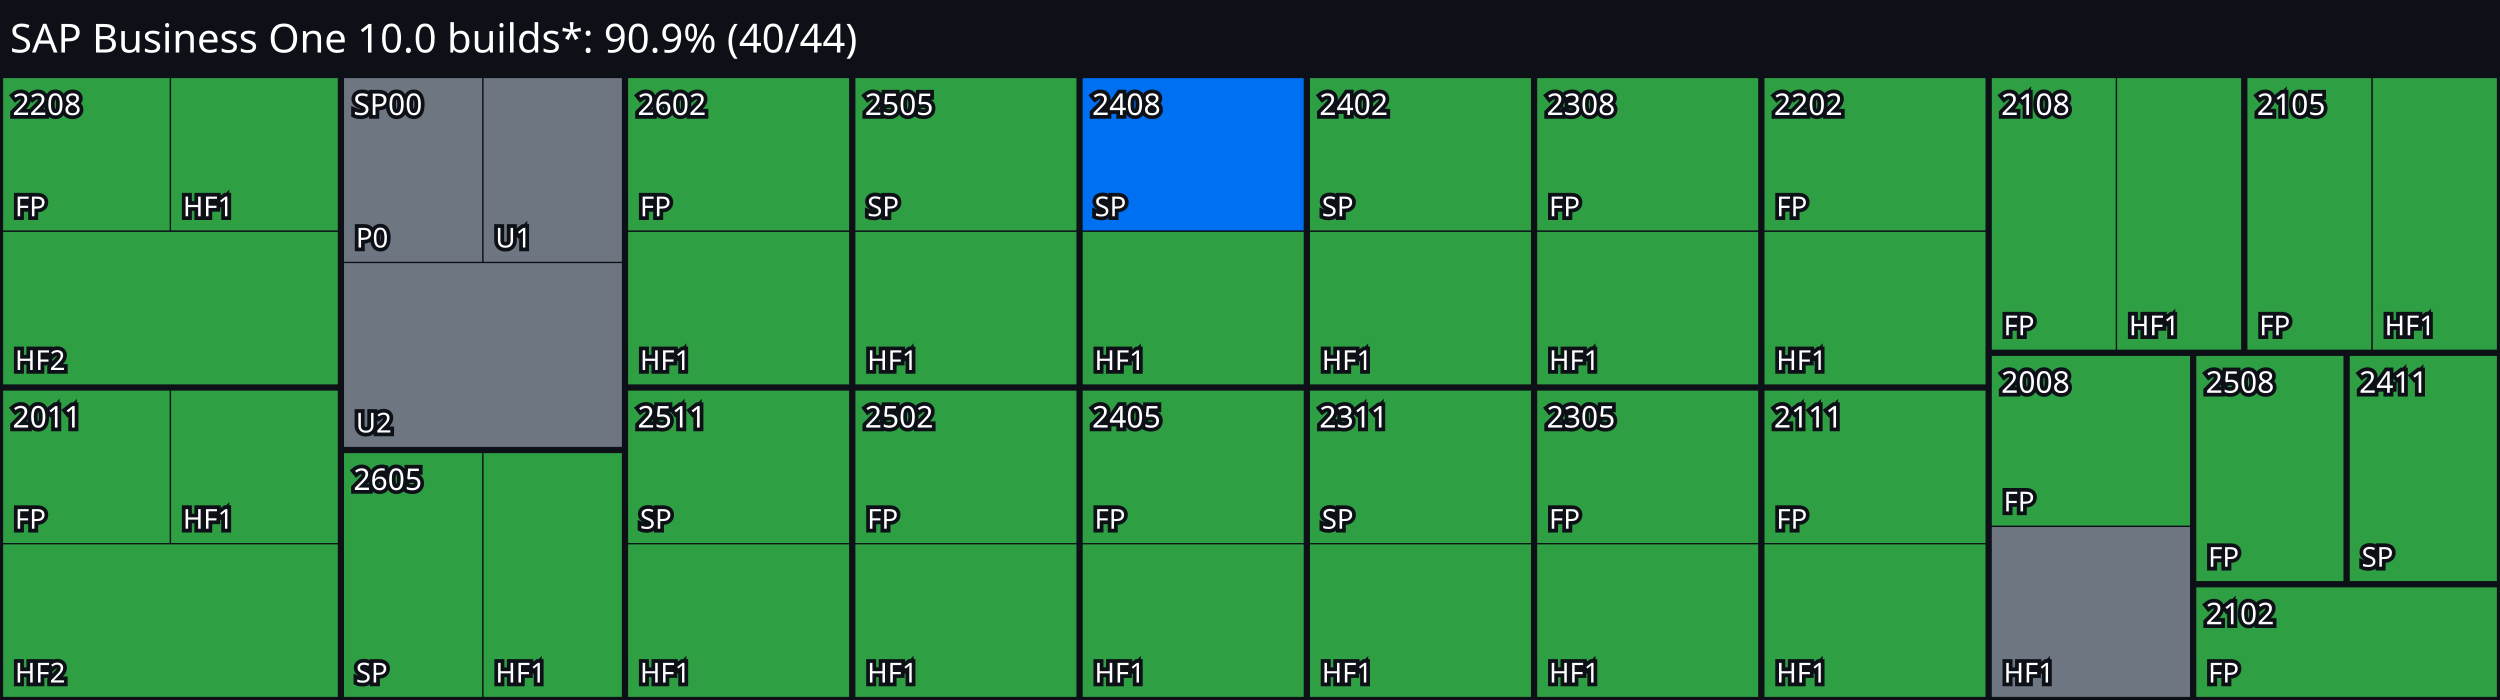
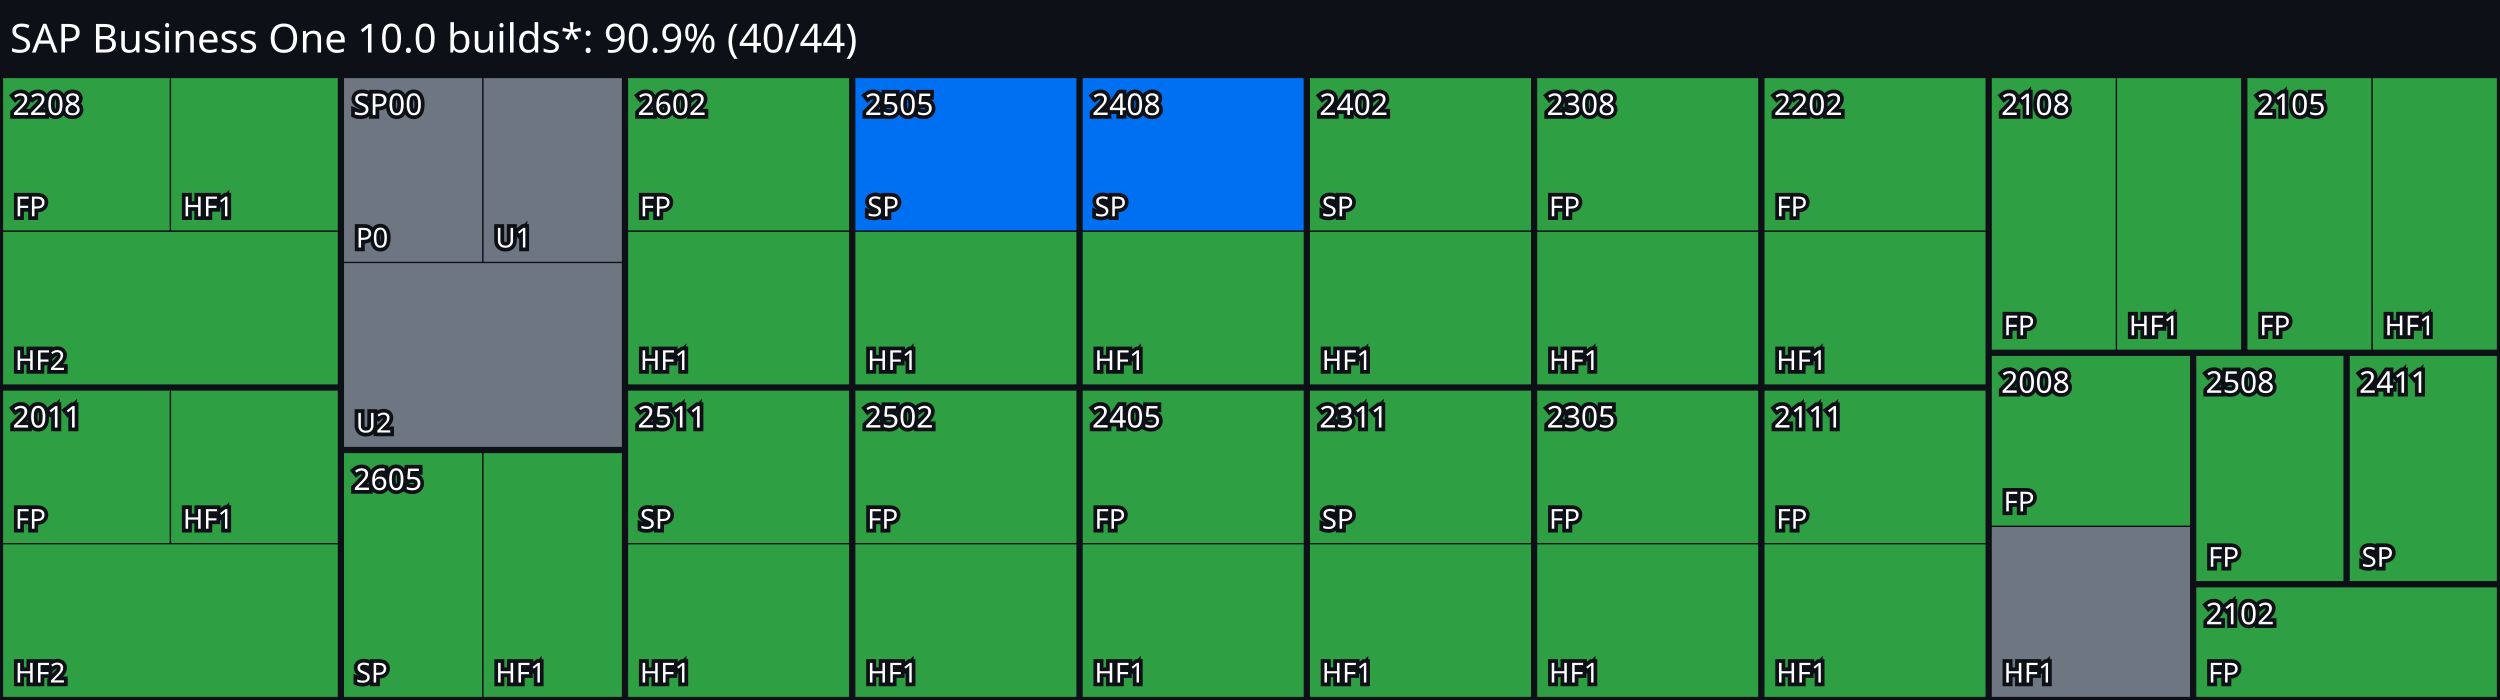
<svg xmlns="http://www.w3.org/2000/svg" viewBox="0 0 1000 280" width="1000" height="280">
  <rect x="0.00" y="0.00" width="1000.00" height="280.00" fill="#0d1117" stroke="#0d1117" stroke-width="0" />
  <text x="4.00" y="21.00" font-family="sans-serif" font-size="16" fill="#ffffff" stroke="#0d1117" stroke-width="3" paint-order="stroke">SAP Business One 10.0 builds*: 90.9% (40/44)</text>
  <g>
    <rect x="1.00" y="31.00" width="67.18" height="61.50" fill="#2ea043" stroke="#0d1117" stroke-width="0.5" />
    <text x="6.00" y="86.50" font-family="sans-serif" font-size="11" fill="#ffffff" stroke="#0d1117" stroke-width="3" paint-order="stroke">FP</text>
    <rect x="68.18" y="31.00" width="67.18" height="61.50" fill="#2ea043" stroke="#0d1117" stroke-width="0.5" />
    <text x="73.18" y="86.50" font-family="sans-serif" font-size="11" fill="#ffffff" stroke="#0d1117" stroke-width="3" paint-order="stroke">HF1</text>
    <rect x="1.00" y="92.50" width="134.36" height="61.50" fill="#2ea043" stroke="#0d1117" stroke-width="0.5" />
    <text x="6.00" y="148.00" font-family="sans-serif" font-size="11" fill="#ffffff" stroke="#0d1117" stroke-width="3" paint-order="stroke">HF2</text>
    <rect x="0.00" y="30.00" width="136.36" height="125.00" fill="none" stroke="#0d1117" stroke-width="2" />
    <text x="5.00" y="46.00" font-family="sans-serif" font-size="12" fill="#ffffff" stroke="#0d1117" stroke-width="3" paint-order="stroke">2208</text>
  </g>
  <g>
    <rect x="1.00" y="156.00" width="67.18" height="61.50" fill="#2ea043" stroke="#0d1117" stroke-width="0.5" />
    <text x="6.00" y="211.50" font-family="sans-serif" font-size="11" fill="#ffffff" stroke="#0d1117" stroke-width="3" paint-order="stroke">FP</text>
    <rect x="68.18" y="156.00" width="67.18" height="61.50" fill="#2ea043" stroke="#0d1117" stroke-width="0.5" />
    <text x="73.18" y="211.50" font-family="sans-serif" font-size="11" fill="#ffffff" stroke="#0d1117" stroke-width="3" paint-order="stroke">HF1</text>
    <rect x="1.00" y="217.50" width="134.36" height="61.50" fill="#2ea043" stroke="#0d1117" stroke-width="0.5" />
    <text x="6.00" y="273.00" font-family="sans-serif" font-size="11" fill="#ffffff" stroke="#0d1117" stroke-width="3" paint-order="stroke">HF2</text>
    <rect x="0.00" y="155.00" width="136.36" height="125.00" fill="none" stroke="#0d1117" stroke-width="2" />
    <text x="5.00" y="171.00" font-family="sans-serif" font-size="12" fill="#ffffff" stroke="#0d1117" stroke-width="3" paint-order="stroke">2011</text>
  </g>
  <g>
    <rect x="137.36" y="31.00" width="55.82" height="74.00" fill="#6e7681" stroke="#0d1117" stroke-width="0.5" />
    <text x="142.36" y="99.00" font-family="sans-serif" font-size="11" fill="#ffffff" stroke="#0d1117" stroke-width="3" paint-order="stroke">P0</text>
    <rect x="193.18" y="31.00" width="55.82" height="74.00" fill="#6e7681" stroke="#0d1117" stroke-width="0.5" />
    <text x="198.18" y="99.00" font-family="sans-serif" font-size="11" fill="#ffffff" stroke="#0d1117" stroke-width="3" paint-order="stroke">U1</text>
    <rect x="137.36" y="105.00" width="111.64" height="74.00" fill="#6e7681" stroke="#0d1117" stroke-width="0.5" />
    <text x="142.36" y="173.00" font-family="sans-serif" font-size="11" fill="#ffffff" stroke="#0d1117" stroke-width="3" paint-order="stroke">U2</text>
    <rect x="136.36" y="30.00" width="113.64" height="150.00" fill="none" stroke="#0d1117" stroke-width="2" />
    <text x="141.36" y="46.00" font-family="sans-serif" font-size="12" fill="#ffffff" stroke="#0d1117" stroke-width="3" paint-order="stroke">SP00</text>
  </g>
  <g>
    <rect x="137.36" y="181.00" width="55.82" height="98.00" fill="#2ea043" stroke="#0d1117" stroke-width="0.5" />
    <text x="142.36" y="273.00" font-family="sans-serif" font-size="11" fill="#ffffff" stroke="#0d1117" stroke-width="3" paint-order="stroke">SP</text>
    <rect x="193.18" y="181.00" width="55.82" height="98.00" fill="#2ea043" stroke="#0d1117" stroke-width="0.5" />
    <text x="198.18" y="273.00" font-family="sans-serif" font-size="11" fill="#ffffff" stroke="#0d1117" stroke-width="3" paint-order="stroke">HF1</text>
    <rect x="136.36" y="180.00" width="113.64" height="100.00" fill="none" stroke="#0d1117" stroke-width="2" />
    <text x="141.36" y="196.00" font-family="sans-serif" font-size="12" fill="#ffffff" stroke="#0d1117" stroke-width="3" paint-order="stroke">2605</text>
  </g>
  <g>
    <rect x="251.00" y="31.00" width="88.91" height="61.50" fill="#2ea043" stroke="#0d1117" stroke-width="0.5" />
    <text x="256.00" y="86.50" font-family="sans-serif" font-size="11" fill="#ffffff" stroke="#0d1117" stroke-width="3" paint-order="stroke">FP</text>
    <rect x="251.00" y="92.50" width="88.91" height="61.50" fill="#2ea043" stroke="#0d1117" stroke-width="0.5" />
    <text x="256.00" y="148.00" font-family="sans-serif" font-size="11" fill="#ffffff" stroke="#0d1117" stroke-width="3" paint-order="stroke">HF1</text>
    <rect x="250.00" y="30.00" width="90.91" height="125.00" fill="none" stroke="#0d1117" stroke-width="2" />
    <text x="255.00" y="46.00" font-family="sans-serif" font-size="12" fill="#ffffff" stroke="#0d1117" stroke-width="3" paint-order="stroke">2602</text>
  </g>
  <g>
    <rect x="251.00" y="156.00" width="88.91" height="61.50" fill="#2ea043" stroke="#0d1117" stroke-width="0.5" />
    <text x="256.00" y="211.50" font-family="sans-serif" font-size="11" fill="#ffffff" stroke="#0d1117" stroke-width="3" paint-order="stroke">SP</text>
    <rect x="251.00" y="217.50" width="88.91" height="61.50" fill="#2ea043" stroke="#0d1117" stroke-width="0.5" />
    <text x="256.00" y="273.00" font-family="sans-serif" font-size="11" fill="#ffffff" stroke="#0d1117" stroke-width="3" paint-order="stroke">HF1</text>
    <rect x="250.00" y="155.00" width="90.91" height="125.00" fill="none" stroke="#0d1117" stroke-width="2" />
    <text x="255.00" y="171.00" font-family="sans-serif" font-size="12" fill="#ffffff" stroke="#0d1117" stroke-width="3" paint-order="stroke">2511</text>
  </g>
  <g>
-     <rect x="341.91" y="31.00" width="88.91" height="61.50" fill="#2ea043" stroke="#0d1117" stroke-width="0.5" />
+     <rect x="341.91" y="31.00" width="88.91" height="61.50" fill="#0070F2" stroke="#0d1117" stroke-width="0.5" />
    <text x="346.91" y="86.50" font-family="sans-serif" font-size="11" fill="#ffffff" stroke="#0d1117" stroke-width="3" paint-order="stroke">SP</text>
    <rect x="341.91" y="92.50" width="88.91" height="61.50" fill="#2ea043" stroke="#0d1117" stroke-width="0.5" />
    <text x="346.91" y="148.00" font-family="sans-serif" font-size="11" fill="#ffffff" stroke="#0d1117" stroke-width="3" paint-order="stroke">HF1</text>
    <rect x="340.91" y="30.00" width="90.91" height="125.00" fill="none" stroke="#0d1117" stroke-width="2" />
    <text x="345.91" y="46.00" font-family="sans-serif" font-size="12" fill="#ffffff" stroke="#0d1117" stroke-width="3" paint-order="stroke">2505</text>
  </g>
  <g>
    <rect x="341.91" y="156.00" width="88.91" height="61.50" fill="#2ea043" stroke="#0d1117" stroke-width="0.5" />
    <text x="346.91" y="211.50" font-family="sans-serif" font-size="11" fill="#ffffff" stroke="#0d1117" stroke-width="3" paint-order="stroke">FP</text>
    <rect x="341.91" y="217.50" width="88.91" height="61.50" fill="#2ea043" stroke="#0d1117" stroke-width="0.5" />
    <text x="346.91" y="273.00" font-family="sans-serif" font-size="11" fill="#ffffff" stroke="#0d1117" stroke-width="3" paint-order="stroke">HF1</text>
    <rect x="340.91" y="155.00" width="90.91" height="125.00" fill="none" stroke="#0d1117" stroke-width="2" />
    <text x="345.91" y="171.00" font-family="sans-serif" font-size="12" fill="#ffffff" stroke="#0d1117" stroke-width="3" paint-order="stroke">2502</text>
  </g>
  <g>
    <rect x="432.82" y="31.00" width="88.91" height="61.50" fill="#0070F2" stroke="#0d1117" stroke-width="0.5" />
    <text x="437.82" y="86.50" font-family="sans-serif" font-size="11" fill="#ffffff" stroke="#0d1117" stroke-width="3" paint-order="stroke">SP</text>
    <rect x="432.82" y="92.50" width="88.91" height="61.50" fill="#2ea043" stroke="#0d1117" stroke-width="0.5" />
    <text x="437.82" y="148.00" font-family="sans-serif" font-size="11" fill="#ffffff" stroke="#0d1117" stroke-width="3" paint-order="stroke">HF1</text>
    <rect x="431.82" y="30.00" width="90.91" height="125.00" fill="none" stroke="#0d1117" stroke-width="2" />
    <text x="436.82" y="46.00" font-family="sans-serif" font-size="12" fill="#ffffff" stroke="#0d1117" stroke-width="3" paint-order="stroke">2408</text>
  </g>
  <g>
    <rect x="432.82" y="156.00" width="88.91" height="61.50" fill="#2ea043" stroke="#0d1117" stroke-width="0.5" />
    <text x="437.82" y="211.50" font-family="sans-serif" font-size="11" fill="#ffffff" stroke="#0d1117" stroke-width="3" paint-order="stroke">FP</text>
    <rect x="432.82" y="217.50" width="88.91" height="61.50" fill="#2ea043" stroke="#0d1117" stroke-width="0.5" />
    <text x="437.82" y="273.00" font-family="sans-serif" font-size="11" fill="#ffffff" stroke="#0d1117" stroke-width="3" paint-order="stroke">HF1</text>
    <rect x="431.82" y="155.00" width="90.91" height="125.00" fill="none" stroke="#0d1117" stroke-width="2" />
    <text x="436.82" y="171.00" font-family="sans-serif" font-size="12" fill="#ffffff" stroke="#0d1117" stroke-width="3" paint-order="stroke">2405</text>
  </g>
  <g>
    <rect x="523.73" y="31.00" width="88.91" height="61.50" fill="#2ea043" stroke="#0d1117" stroke-width="0.5" />
    <text x="528.73" y="86.50" font-family="sans-serif" font-size="11" fill="#ffffff" stroke="#0d1117" stroke-width="3" paint-order="stroke">SP</text>
    <rect x="523.73" y="92.50" width="88.91" height="61.50" fill="#2ea043" stroke="#0d1117" stroke-width="0.5" />
    <text x="528.73" y="148.00" font-family="sans-serif" font-size="11" fill="#ffffff" stroke="#0d1117" stroke-width="3" paint-order="stroke">HF1</text>
    <rect x="522.73" y="30.00" width="90.91" height="125.00" fill="none" stroke="#0d1117" stroke-width="2" />
    <text x="527.73" y="46.00" font-family="sans-serif" font-size="12" fill="#ffffff" stroke="#0d1117" stroke-width="3" paint-order="stroke">2402</text>
  </g>
  <g>
    <rect x="523.73" y="156.00" width="88.91" height="61.50" fill="#2ea043" stroke="#0d1117" stroke-width="0.5" />
    <text x="528.73" y="211.50" font-family="sans-serif" font-size="11" fill="#ffffff" stroke="#0d1117" stroke-width="3" paint-order="stroke">SP</text>
    <rect x="523.73" y="217.50" width="88.91" height="61.50" fill="#2ea043" stroke="#0d1117" stroke-width="0.5" />
    <text x="528.73" y="273.00" font-family="sans-serif" font-size="11" fill="#ffffff" stroke="#0d1117" stroke-width="3" paint-order="stroke">HF1</text>
    <rect x="522.73" y="155.00" width="90.91" height="125.00" fill="none" stroke="#0d1117" stroke-width="2" />
    <text x="527.73" y="171.00" font-family="sans-serif" font-size="12" fill="#ffffff" stroke="#0d1117" stroke-width="3" paint-order="stroke">2311</text>
  </g>
  <g>
    <rect x="614.64" y="31.00" width="88.91" height="61.50" fill="#2ea043" stroke="#0d1117" stroke-width="0.5" />
    <text x="619.64" y="86.50" font-family="sans-serif" font-size="11" fill="#ffffff" stroke="#0d1117" stroke-width="3" paint-order="stroke">FP</text>
    <rect x="614.64" y="92.50" width="88.91" height="61.50" fill="#2ea043" stroke="#0d1117" stroke-width="0.5" />
    <text x="619.64" y="148.00" font-family="sans-serif" font-size="11" fill="#ffffff" stroke="#0d1117" stroke-width="3" paint-order="stroke">HF1</text>
    <rect x="613.64" y="30.00" width="90.91" height="125.00" fill="none" stroke="#0d1117" stroke-width="2" />
    <text x="618.64" y="46.00" font-family="sans-serif" font-size="12" fill="#ffffff" stroke="#0d1117" stroke-width="3" paint-order="stroke">2308</text>
  </g>
  <g>
    <rect x="614.64" y="156.00" width="88.91" height="61.50" fill="#2ea043" stroke="#0d1117" stroke-width="0.5" />
    <text x="619.64" y="211.50" font-family="sans-serif" font-size="11" fill="#ffffff" stroke="#0d1117" stroke-width="3" paint-order="stroke">FP</text>
    <rect x="614.64" y="217.50" width="88.91" height="61.50" fill="#2ea043" stroke="#0d1117" stroke-width="0.5" />
    <text x="619.64" y="273.00" font-family="sans-serif" font-size="11" fill="#ffffff" stroke="#0d1117" stroke-width="3" paint-order="stroke">HF1</text>
    <rect x="613.64" y="155.00" width="90.91" height="125.00" fill="none" stroke="#0d1117" stroke-width="2" />
    <text x="618.64" y="171.00" font-family="sans-serif" font-size="12" fill="#ffffff" stroke="#0d1117" stroke-width="3" paint-order="stroke">2305</text>
  </g>
  <g>
    <rect x="705.55" y="31.00" width="88.91" height="61.50" fill="#2ea043" stroke="#0d1117" stroke-width="0.5" />
    <text x="710.55" y="86.50" font-family="sans-serif" font-size="11" fill="#ffffff" stroke="#0d1117" stroke-width="3" paint-order="stroke">FP</text>
    <rect x="705.55" y="92.50" width="88.91" height="61.50" fill="#2ea043" stroke="#0d1117" stroke-width="0.5" />
    <text x="710.55" y="148.00" font-family="sans-serif" font-size="11" fill="#ffffff" stroke="#0d1117" stroke-width="3" paint-order="stroke">HF1</text>
    <rect x="704.55" y="30.00" width="90.91" height="125.00" fill="none" stroke="#0d1117" stroke-width="2" />
    <text x="709.55" y="46.00" font-family="sans-serif" font-size="12" fill="#ffffff" stroke="#0d1117" stroke-width="3" paint-order="stroke">2202</text>
  </g>
  <g>
    <rect x="705.55" y="156.00" width="88.91" height="61.50" fill="#2ea043" stroke="#0d1117" stroke-width="0.5" />
    <text x="710.55" y="211.50" font-family="sans-serif" font-size="11" fill="#ffffff" stroke="#0d1117" stroke-width="3" paint-order="stroke">FP</text>
    <rect x="705.55" y="217.50" width="88.91" height="61.50" fill="#2ea043" stroke="#0d1117" stroke-width="0.5" />
    <text x="710.55" y="273.00" font-family="sans-serif" font-size="11" fill="#ffffff" stroke="#0d1117" stroke-width="3" paint-order="stroke">HF1</text>
    <rect x="704.55" y="155.00" width="90.91" height="125.00" fill="none" stroke="#0d1117" stroke-width="2" />
    <text x="709.55" y="171.00" font-family="sans-serif" font-size="12" fill="#ffffff" stroke="#0d1117" stroke-width="3" paint-order="stroke">2111</text>
  </g>
  <g>
    <rect x="796.45" y="31.00" width="50.14" height="109.11" fill="#2ea043" stroke="#0d1117" stroke-width="0.5" />
    <text x="801.45" y="134.11" font-family="sans-serif" font-size="11" fill="#ffffff" stroke="#0d1117" stroke-width="3" paint-order="stroke">FP</text>
    <rect x="846.59" y="31.00" width="50.14" height="109.11" fill="#2ea043" stroke="#0d1117" stroke-width="0.5" />
    <text x="851.59" y="134.11" font-family="sans-serif" font-size="11" fill="#ffffff" stroke="#0d1117" stroke-width="3" paint-order="stroke">HF1</text>
    <rect x="795.45" y="30.00" width="102.27" height="111.11" fill="none" stroke="#0d1117" stroke-width="2" />
    <text x="800.45" y="46.00" font-family="sans-serif" font-size="12" fill="#ffffff" stroke="#0d1117" stroke-width="3" paint-order="stroke">2108</text>
  </g>
  <g>
    <rect x="898.73" y="31.00" width="50.14" height="109.11" fill="#2ea043" stroke="#0d1117" stroke-width="0.5" />
    <text x="903.73" y="134.11" font-family="sans-serif" font-size="11" fill="#ffffff" stroke="#0d1117" stroke-width="3" paint-order="stroke">FP</text>
    <rect x="948.86" y="31.00" width="50.14" height="109.11" fill="#2ea043" stroke="#0d1117" stroke-width="0.5" />
    <text x="953.86" y="134.11" font-family="sans-serif" font-size="11" fill="#ffffff" stroke="#0d1117" stroke-width="3" paint-order="stroke">HF1</text>
    <rect x="897.73" y="30.00" width="102.27" height="111.11" fill="none" stroke="#0d1117" stroke-width="2" />
    <text x="902.73" y="46.00" font-family="sans-serif" font-size="12" fill="#ffffff" stroke="#0d1117" stroke-width="3" paint-order="stroke">2105</text>
  </g>
  <g>
    <rect x="796.45" y="142.11" width="79.82" height="68.44" fill="#2ea043" stroke="#0d1117" stroke-width="0.5" />
    <text x="801.45" y="204.56" font-family="sans-serif" font-size="11" fill="#ffffff" stroke="#0d1117" stroke-width="3" paint-order="stroke">FP</text>
    <rect x="796.45" y="210.56" width="79.82" height="68.44" fill="#6e7681" stroke="#0d1117" stroke-width="0.5" />
    <text x="801.45" y="273.00" font-family="sans-serif" font-size="11" fill="#ffffff" stroke="#0d1117" stroke-width="3" paint-order="stroke">HF1</text>
    <rect x="795.45" y="141.11" width="81.82" height="138.89" fill="none" stroke="#0d1117" stroke-width="2" />
    <text x="800.45" y="157.11" font-family="sans-serif" font-size="12" fill="#ffffff" stroke="#0d1117" stroke-width="3" paint-order="stroke">2008</text>
  </g>
  <g>
    <rect x="878.27" y="142.11" width="59.36" height="90.59" fill="#2ea043" stroke="#0d1117" stroke-width="0.5" />
    <text x="883.27" y="226.70" font-family="sans-serif" font-size="11" fill="#ffffff" stroke="#0d1117" stroke-width="3" paint-order="stroke">FP</text>
    <rect x="877.27" y="141.11" width="61.36" height="92.59" fill="none" stroke="#0d1117" stroke-width="2" />
    <text x="882.27" y="157.11" font-family="sans-serif" font-size="12" fill="#ffffff" stroke="#0d1117" stroke-width="3" paint-order="stroke">2508</text>
  </g>
  <g>
    <rect x="939.64" y="142.11" width="59.36" height="90.59" fill="#2ea043" stroke="#0d1117" stroke-width="0.5" />
    <text x="944.64" y="226.70" font-family="sans-serif" font-size="11" fill="#ffffff" stroke="#0d1117" stroke-width="3" paint-order="stroke">SP</text>
    <rect x="938.64" y="141.11" width="61.36" height="92.59" fill="none" stroke="#0d1117" stroke-width="2" />
    <text x="943.64" y="157.11" font-family="sans-serif" font-size="12" fill="#ffffff" stroke="#0d1117" stroke-width="3" paint-order="stroke">2411</text>
  </g>
  <g>
    <rect x="878.27" y="234.70" width="120.73" height="44.30" fill="#2ea043" stroke="#0d1117" stroke-width="0.5" />
    <text x="883.27" y="273.00" font-family="sans-serif" font-size="11" fill="#ffffff" stroke="#0d1117" stroke-width="3" paint-order="stroke">FP</text>
    <rect x="877.27" y="233.70" width="122.73" height="46.30" fill="none" stroke="#0d1117" stroke-width="2" />
    <text x="882.27" y="249.70" font-family="sans-serif" font-size="12" fill="#ffffff" stroke="#0d1117" stroke-width="3" paint-order="stroke">2102</text>
  </g>
</svg>
